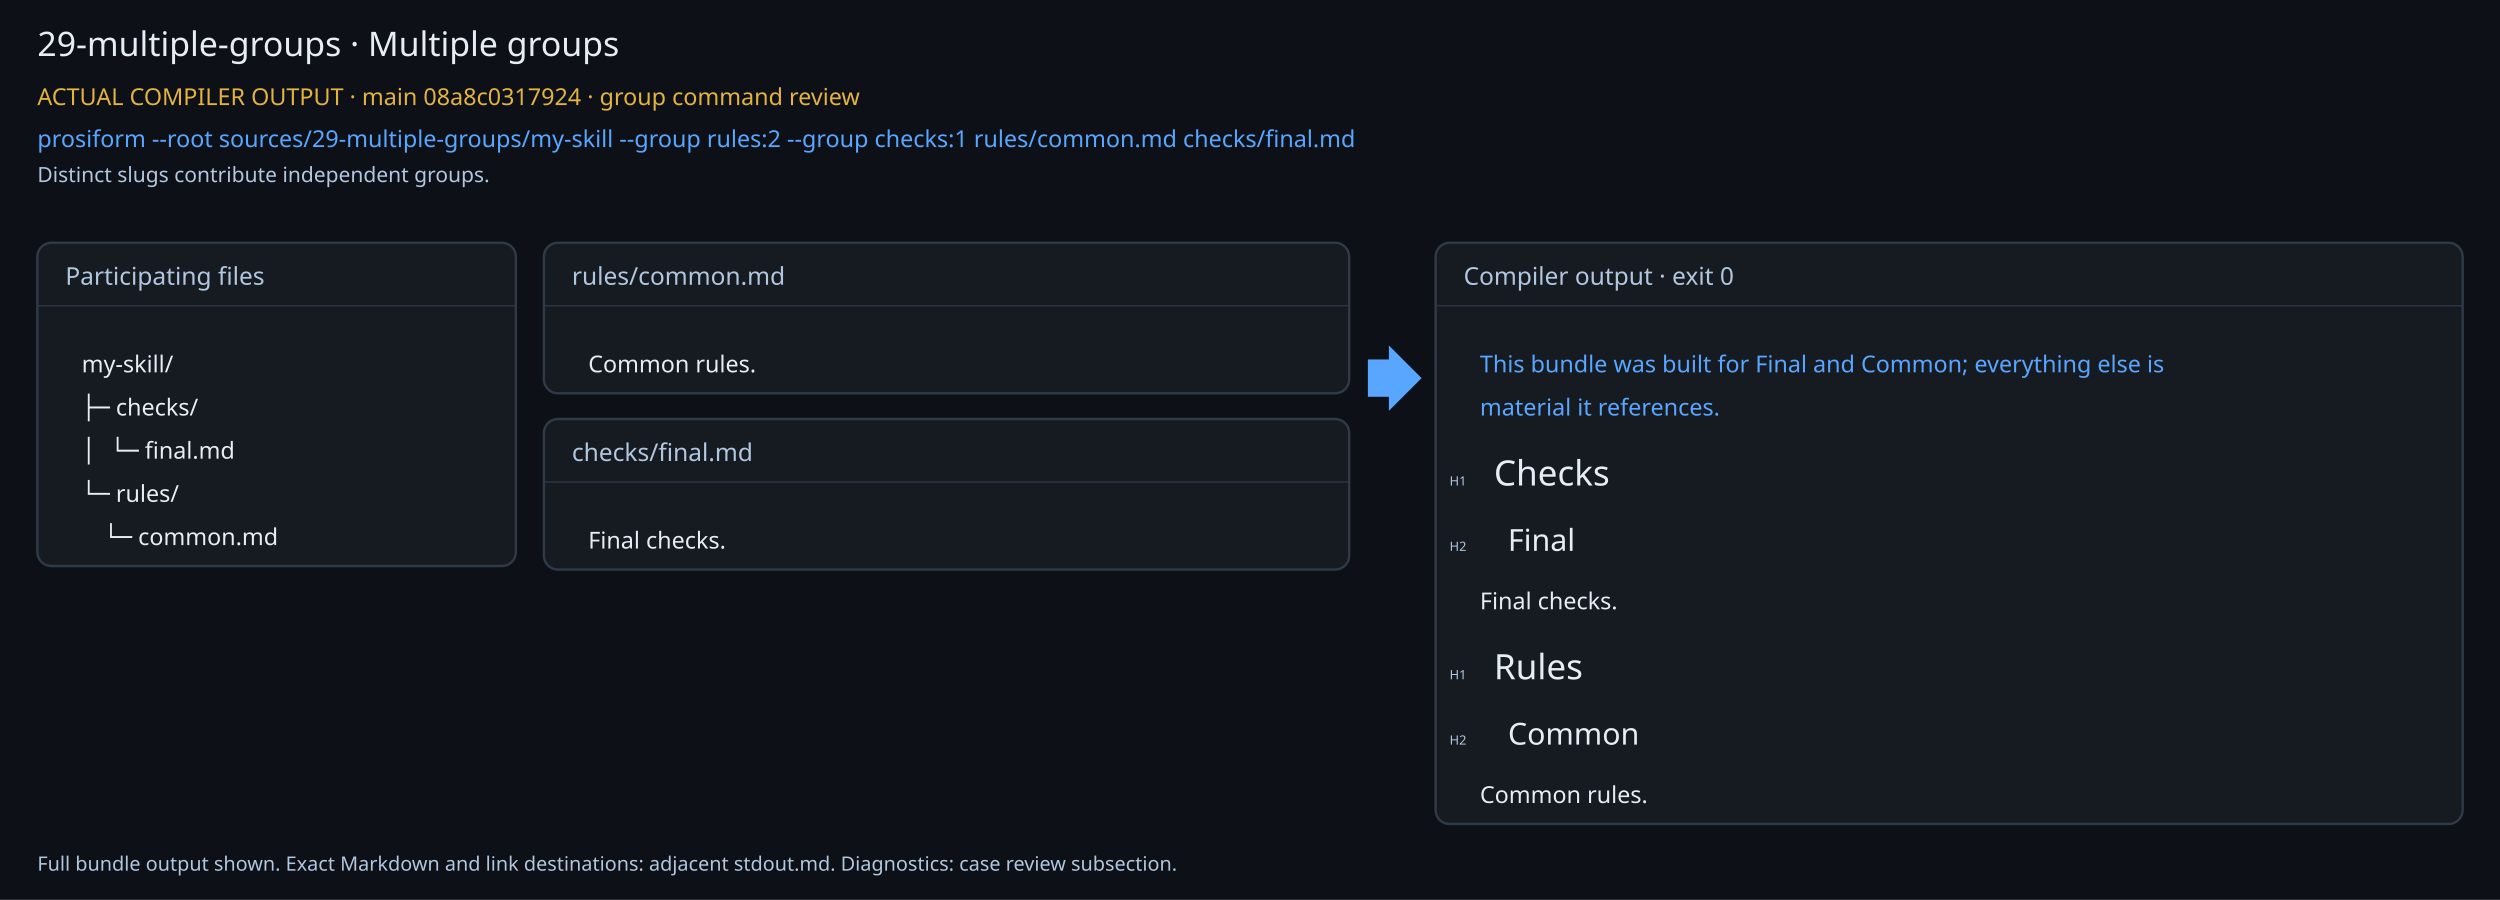
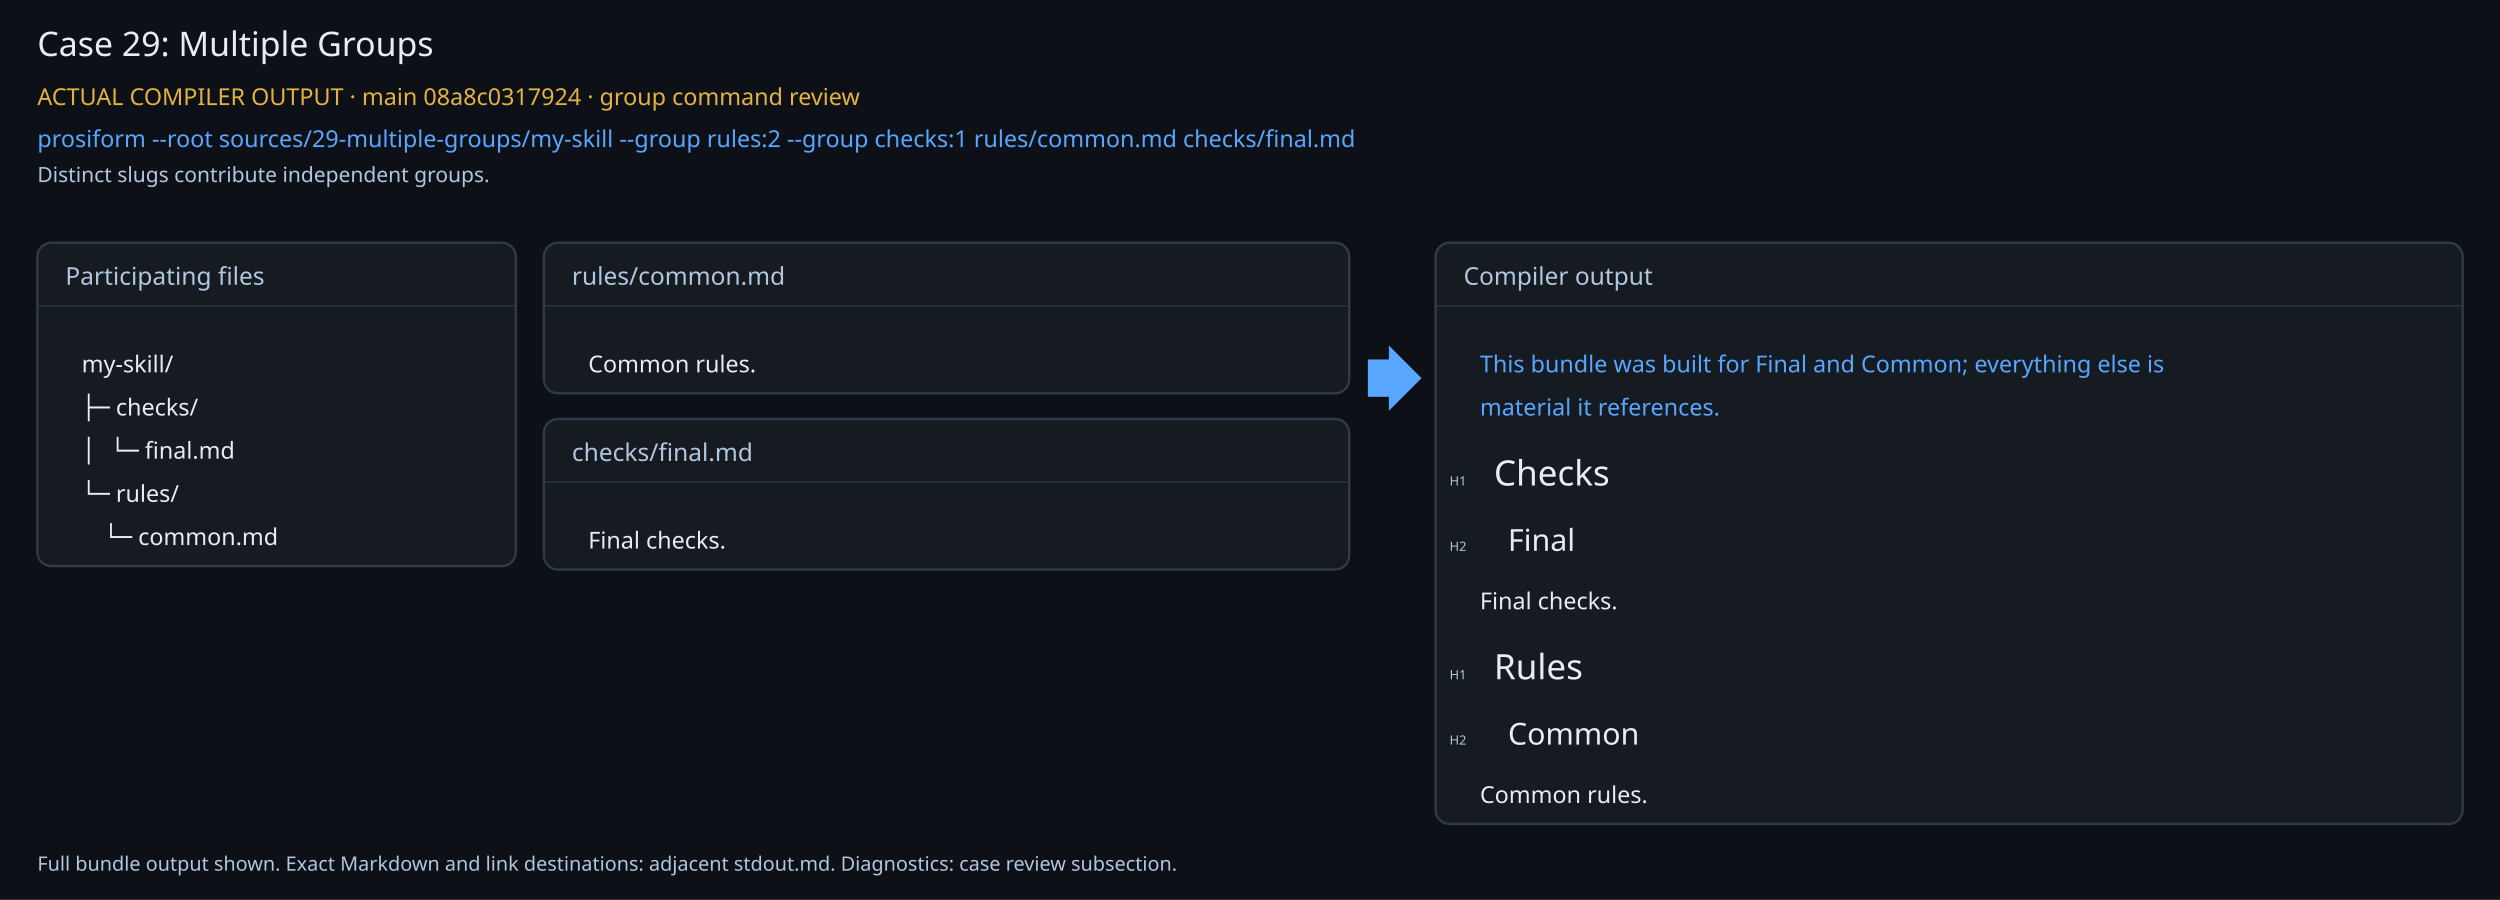
<svg xmlns="http://www.w3.org/2000/svg" width="2142" height="771" viewBox="0 0 2142 771" role="img" aria-labelledby="title desc">
  <rect width="2142" height="771" fill="#0d1117" />
  <g font-family="IBM Plex Mono" xml:space="preserve">
-     <text x="32" y="48" font-size="29" fill="#e6edf3" font-weight="400">29-multiple-groups · Multiple groups</text>
+     <text x="32" y="48" font-size="29" fill="#e6edf3" font-weight="400">Case 29: Multiple Groups</text>
    <text x="32" y="90" font-size="20" fill="#e3b341" font-weight="400">ACTUAL COMPILER OUTPUT · main 08a8c0317924 · group command review</text>
    <text x="32" y="126" font-size="20" fill="#58a6ff" font-weight="400">prosiform --root sources/29-multiple-groups/my-skill --group rules:2 --group checks:1 rules/common.md checks/final.md</text>
    <text x="32" y="156" font-size="18" fill="#b1c6df" font-weight="400">Distinct slugs contribute independent groups.</text>
    <rect x="32" y="208" width="410" height="277" rx="12" fill="#161b22" stroke="#303b49" stroke-width="2" />
    <text x="56" y="244" font-size="21" fill="#b1c6df" font-weight="400">Participating files</text>
    <path d="M32 262 H442" stroke="#303b49" />
    <text x="70" y="319" font-size="20" fill="#e6edf3" font-weight="400">my-skill/</text>
    <text x="70" y="356" font-size="20" fill="#e6edf3" font-weight="400">├─ checks/</text>
    <text x="70" y="393" font-size="20" fill="#e6edf3" font-weight="400">│  └─ final.md</text>
    <text x="70" y="430" font-size="20" fill="#e6edf3" font-weight="400">└─ rules/</text>
    <text x="70" y="467" font-size="20" fill="#e6edf3" font-weight="400">   └─ common.md</text>
    <rect x="466" y="208" width="690" height="129" rx="12" fill="#161b22" stroke="#303b49" stroke-width="2" />
    <text x="490" y="244" font-size="21" fill="#b1c6df" font-weight="400">rules/common.md</text>
    <path d="M466 262 H1156" stroke="#303b49" />
    <text x="504" y="319" font-size="20" fill="#e6edf3" font-weight="400">Common rules.</text>
    <rect x="466" y="359" width="690" height="129" rx="12" fill="#161b22" stroke="#303b49" stroke-width="2" />
    <text x="490" y="395" font-size="21" fill="#b1c6df" font-weight="400">checks/final.md</text>
    <path d="M466 413 H1156" stroke="#303b49" />
    <text x="504" y="470" font-size="20" fill="#e6edf3" font-weight="400">Final checks.</text>
    <rect x="1230" y="208" width="880" height="498" rx="12" fill="#161b22" stroke="#303b49" stroke-width="2" />
-     <text x="1254" y="244" font-size="21" fill="#b1c6df" font-weight="400">Compiler output · exit 0</text>
+     <text x="1254" y="244" font-size="21" fill="#b1c6df" font-weight="400">Compiler output</text>
    <path d="M1230 262 H2110" stroke="#303b49" />
    <text x="1268" y="319" font-size="20" fill="#58a6ff" font-weight="400">This bundle was built for Final and Common; everything else is</text>
    <text x="1268" y="356" font-size="20" fill="#58a6ff" font-weight="400">material it references.</text>
    <text x="1242" y="416" font-size="11" fill="#b1c6df" font-weight="400">H1</text>
    <text x="1280" y="416" font-size="30" fill="#e6edf3" font-weight="500">Checks</text>
    <text x="1242" y="472" font-size="11" fill="#b1c6df" font-weight="400">H2</text>
    <text x="1292" y="472" font-size="26" fill="#e6edf3" font-weight="500">Final</text>
    <text x="1268" y="522" font-size="20" fill="#e6edf3" font-weight="400">Final checks.</text>
    <text x="1242" y="582" font-size="11" fill="#b1c6df" font-weight="400">H1</text>
    <text x="1280" y="582" font-size="30" fill="#e6edf3" font-weight="500">Rules</text>
    <text x="1242" y="638" font-size="11" fill="#b1c6df" font-weight="400">H2</text>
    <text x="1292" y="638" font-size="26" fill="#e6edf3" font-weight="500">Common</text>
    <text x="1268" y="688" font-size="20" fill="#e6edf3" font-weight="400">Common rules.</text>
    <path d="M1172 308 H1190 V296 L1218 324 L1190 352 V340 H1172Z" fill="#58a6ff" />
    <text x="32" y="746" font-size="17" fill="#b1c6df" font-weight="400">Full bundle output shown. Exact Markdown and link destinations: adjacent stdout.md. Diagnostics: case review subsection.</text>
  </g>
</svg>
